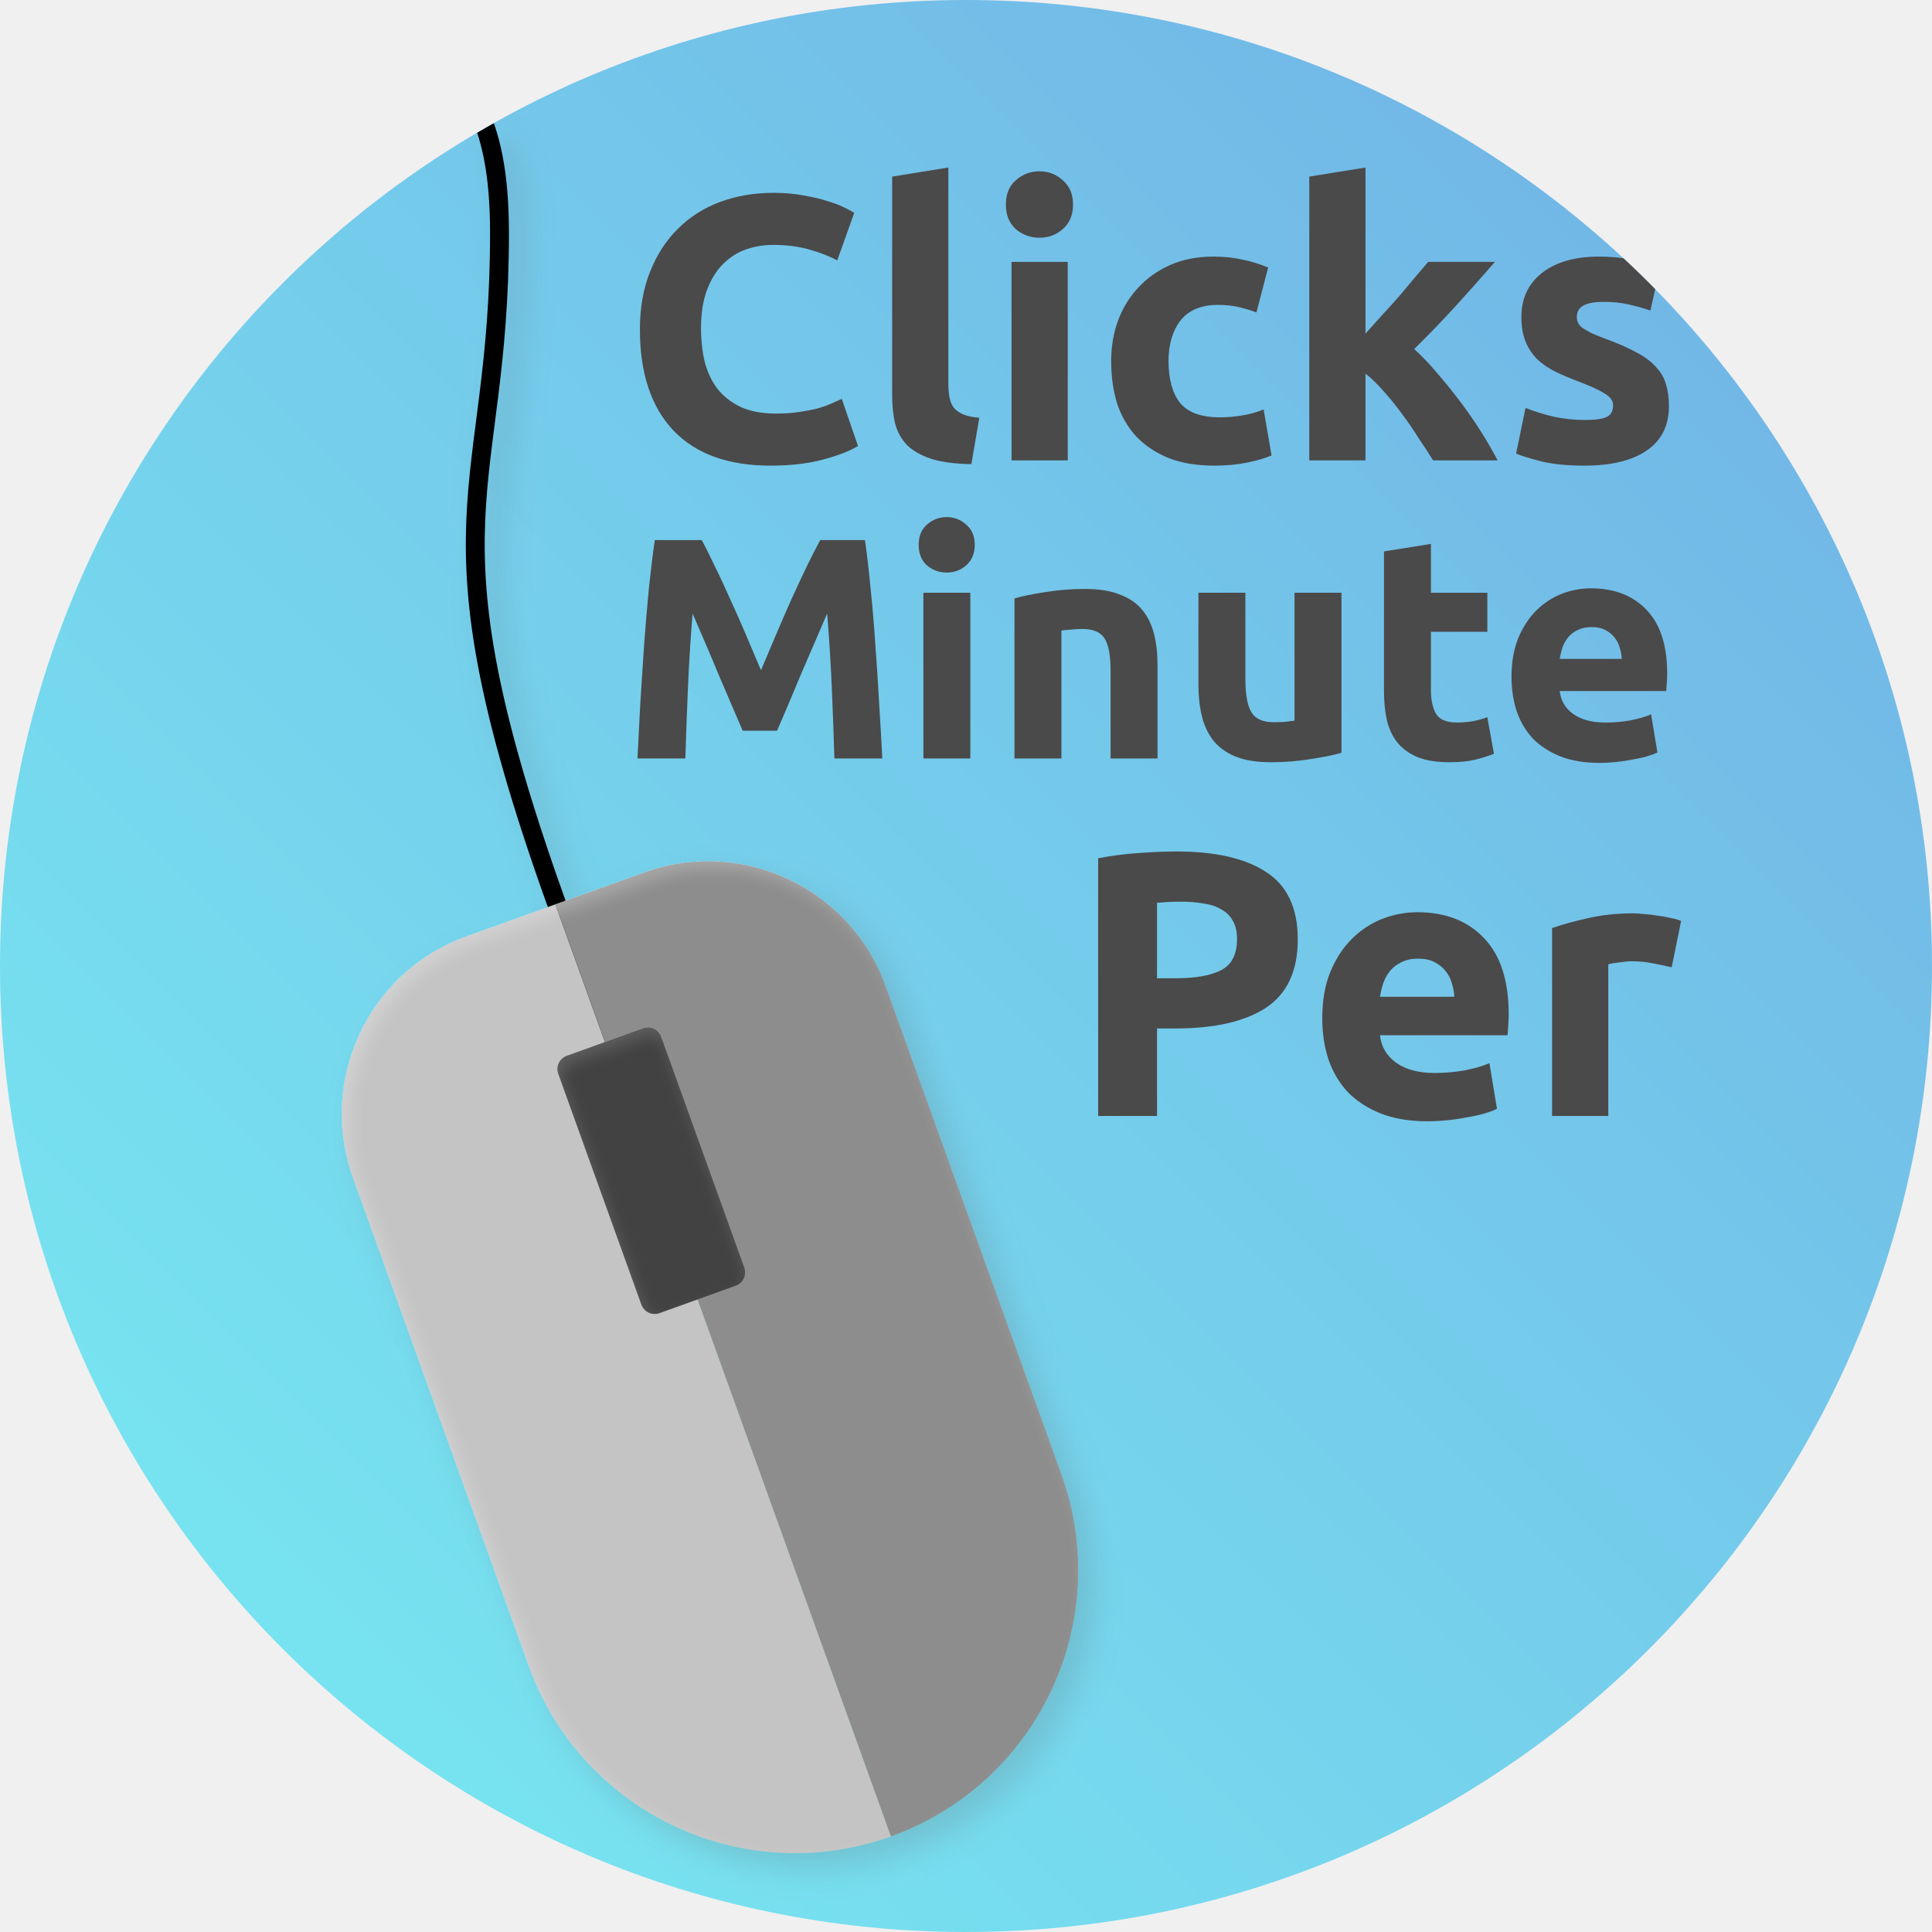
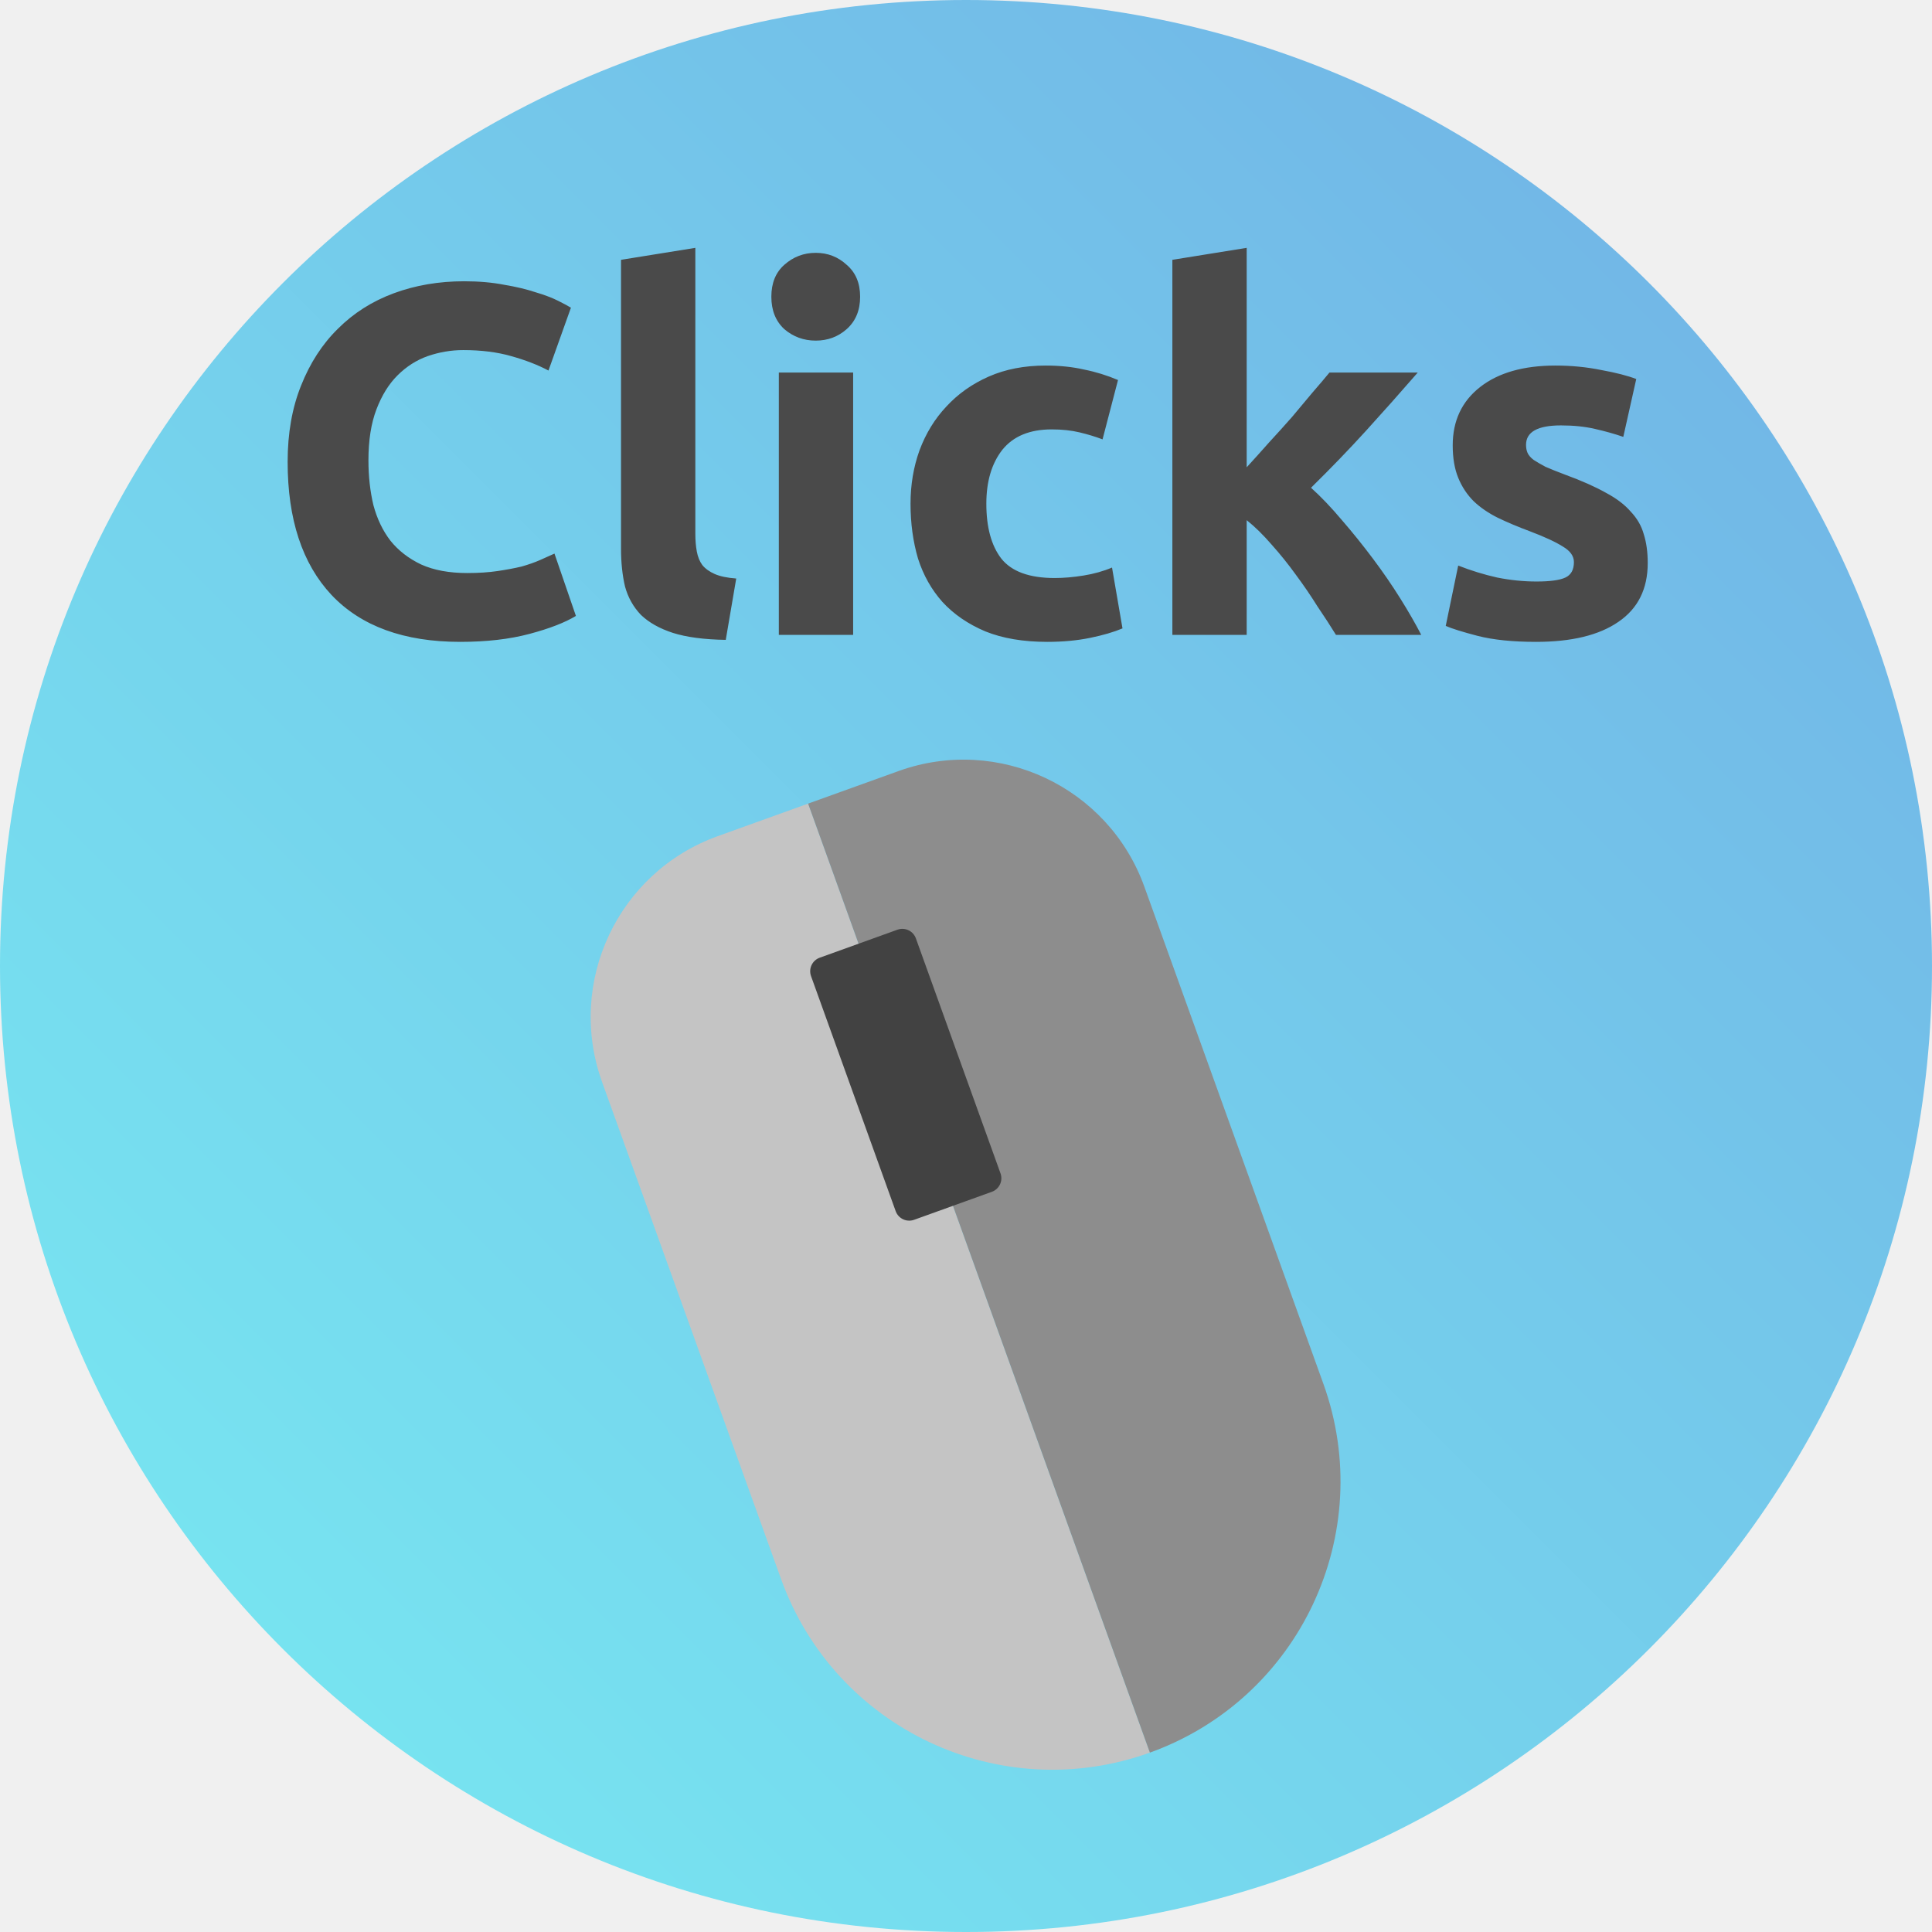
- <svg xmlns="http://www.w3.org/2000/svg" width="2048" height="2048" fill="none">
-   <g clip-path="url(#a)">
-     <rect width="2048" height="2048" rx="1024" fill="url(#b)" />
-     <g filter="url(#c)">
-       <mask id="d" style="mask-type:alpha" maskUnits="userSpaceOnUse" x="0" y="0" width="2048" height="2048">
-         <rect width="2048" height="2048" rx="1024" fill="#C4C4C4" />
-       </mask>
-       <g mask="url(#d)">
-         <path d="M426.499 27.499c67.646 49.768 103 94.732 103 219.5 0 281.858-86.608 297.713 58.177 704.301 115.829 325.27 155.379 391.18 160.676 383.48" stroke="#000" stroke-width="20" stroke-linecap="round" stroke-linejoin="bevel" />
-       </g>
-       <g filter="url(#e)">
-         <path d="m588.736 958.744-94.085 33.882c-103.924 37.424-157.832 152.014-120.407 255.934l186.349 517.47c56.137 155.88 228.015 236.75 383.9 180.61L588.736 958.744Z" fill="#C4C4C4" />
-         <path d="M938.755 1045.27c-37.424-103.924-152.01-157.832-255.933-120.407l-94.086 33.881 355.757 987.896c155.887-56.14 236.747-228.02 180.607-383.9l-186.345-517.47Z" fill="#8D8D8D" />
-         <g filter="url(#f)">
-           <rect width="116" height="290" rx="15" transform="scale(-1 1) rotate(19.805 -3455.334 -1450.487)" fill="#424242" />
-         </g>
-       </g>
+ <svg xmlns="http://www.w3.org/2000/svg" width="2048" height="2048" viewBox="0 0 2048 2048" fill="none">
+   <g clip-path="url(#clip0_4844_8097)">
+     <rect width="2048" height="2048" rx="1024" fill="url(#paint0_linear_4844_8097)" />
+     <path d="M487.836 680.402C428.27 680.402 382.802 663.836 351.433 630.704C320.416 597.573 304.908 550.519 304.908 489.543C304.908 459.231 309.666 432.267 319.182 408.652C328.699 384.685 341.74 364.594 358.306 348.381C374.872 331.815 394.61 319.303 417.52 310.843C440.43 302.384 465.279 298.155 492.066 298.155C507.574 298.155 521.673 299.388 534.362 301.856C547.05 303.97 558.153 306.614 567.669 309.786C577.186 312.606 585.116 315.602 591.461 318.774C597.805 321.946 602.387 324.413 605.207 326.176L581.415 392.791C570.137 386.799 556.919 381.689 541.763 377.459C526.96 373.23 510.041 371.115 491.008 371.115C478.32 371.115 465.807 373.23 453.471 377.459C441.487 381.689 430.737 388.562 421.221 398.078C412.057 407.242 404.655 419.226 399.015 434.03C393.376 448.833 390.556 466.809 390.556 487.956C390.556 504.875 392.319 520.736 395.843 535.539C399.72 549.99 405.712 562.503 413.819 573.077C422.278 583.65 433.204 592.11 446.598 598.454C459.992 604.446 476.205 607.442 495.238 607.442C507.222 607.442 517.972 606.737 527.488 605.327C537.005 603.917 545.464 602.331 552.866 600.569C560.268 598.454 566.788 596.163 572.428 593.696C578.067 591.228 583.178 588.937 587.76 586.823L610.494 652.91C598.862 659.959 582.473 666.303 561.325 671.943C540.177 677.582 515.681 680.402 487.836 680.402ZM769.334 678.287C746.424 677.934 727.743 675.467 713.292 670.885C699.193 666.303 687.915 659.959 679.455 651.852C671.349 643.393 665.709 633.348 662.537 621.717C659.717 609.733 658.308 596.339 658.308 581.536V275.421L737.083 262.732V565.675C737.083 572.724 737.612 579.068 738.669 584.708C739.727 590.347 741.665 595.106 744.485 598.983C747.657 602.86 752.063 606.032 757.702 608.499C763.342 610.966 770.92 612.552 780.436 613.257L769.334 678.287ZM904.366 673H825.59V394.906H904.366V673ZM911.768 314.544C911.768 328.995 907.009 340.45 897.493 348.91C888.329 357.016 877.402 361.07 864.714 361.07C852.025 361.07 840.922 357.016 831.406 348.91C822.242 340.45 817.66 328.995 817.66 314.544C817.66 300.093 822.242 288.814 831.406 280.708C840.922 272.249 852.025 268.019 864.714 268.019C877.402 268.019 888.329 272.249 897.493 280.708C907.009 288.814 911.768 300.093 911.768 314.544ZM965.199 533.953C965.199 513.863 968.371 495.006 974.715 477.383C981.412 459.407 990.929 443.899 1003.26 430.857C1015.6 417.464 1030.58 406.89 1048.2 399.136C1065.83 391.381 1085.92 387.504 1108.48 387.504C1123.28 387.504 1136.85 388.914 1149.18 391.734C1161.52 394.201 1173.51 397.902 1185.14 402.836L1168.75 465.751C1161.34 462.932 1153.24 460.464 1144.43 458.35C1135.62 456.235 1125.75 455.177 1114.82 455.177C1091.56 455.177 1074.11 462.403 1062.48 476.854C1051.2 491.305 1045.56 510.338 1045.56 533.953C1045.56 558.978 1050.85 578.363 1061.42 592.11C1072.35 605.856 1091.2 612.729 1117.99 612.729C1127.51 612.729 1137.73 611.848 1148.66 610.085C1159.58 608.323 1169.63 605.503 1178.79 601.626L1189.89 666.127C1180.73 670.004 1169.28 673.352 1155.53 676.172C1141.78 678.992 1126.63 680.402 1110.06 680.402C1084.68 680.402 1062.83 676.701 1044.5 669.299C1026.18 661.545 1011.02 651.147 999.035 638.106C987.404 625.065 978.769 609.733 973.129 592.11C967.842 574.134 965.199 554.748 965.199 533.953ZM1321.54 495.358C1329.29 486.899 1337.22 478.088 1345.33 468.923C1353.79 459.759 1361.9 450.772 1369.65 441.96C1377.41 432.796 1384.63 424.161 1391.33 416.054C1398.38 407.947 1404.37 400.898 1409.3 394.906H1502.88C1484.2 416.406 1465.87 437.025 1447.9 456.763C1430.27 476.149 1410.89 496.239 1389.74 517.035C1400.32 526.551 1411.24 538.006 1422.52 551.4C1433.8 564.441 1444.73 578.011 1455.3 592.11C1465.87 606.208 1475.57 620.307 1484.38 634.405C1493.19 648.504 1500.59 661.369 1506.58 673H1416.18C1410.54 663.836 1404.02 653.791 1396.61 642.864C1389.57 631.586 1381.99 620.483 1373.88 609.557C1365.77 598.278 1357.14 587.528 1347.97 577.306C1339.16 567.085 1330.35 558.449 1321.54 551.4V673H1242.76V275.421L1321.54 262.732V495.358ZM1628.77 616.43C1643.22 616.43 1653.44 615.02 1659.43 612.2C1665.42 609.38 1668.42 603.917 1668.42 595.81C1668.42 589.466 1664.54 584.003 1656.79 579.421C1649.03 574.486 1637.22 569.023 1621.36 563.031C1609.03 558.449 1597.75 553.691 1587.53 548.757C1577.66 543.822 1569.2 538.006 1562.15 531.31C1555.1 524.26 1549.64 515.977 1545.76 506.461C1541.88 496.944 1539.94 485.489 1539.94 472.096C1539.94 446.013 1549.64 425.394 1569.02 410.238C1588.41 395.082 1615.02 387.504 1648.86 387.504C1665.77 387.504 1681.99 389.09 1697.5 392.263C1713 395.082 1725.34 398.254 1734.5 401.779L1720.76 463.108C1711.59 459.936 1701.55 457.116 1690.62 454.649C1680.05 452.181 1668.07 450.948 1654.67 450.948C1630 450.948 1617.66 457.821 1617.66 471.567C1617.66 474.739 1618.19 477.559 1619.25 480.026C1620.31 482.493 1622.42 484.961 1625.59 487.428C1628.77 489.543 1633 492.01 1638.28 494.83C1643.92 497.297 1650.97 500.117 1659.43 503.289C1676.7 509.633 1690.98 515.977 1702.25 522.322C1713.53 528.314 1722.34 535.01 1728.69 542.412C1735.39 549.461 1739.97 557.392 1742.44 566.203C1745.25 575.015 1746.66 585.237 1746.66 596.868C1746.66 624.36 1736.27 645.155 1715.47 659.254C1695.03 673.352 1665.95 680.402 1628.24 680.402C1603.56 680.402 1582.95 678.287 1566.38 674.057C1550.17 669.828 1538.89 666.303 1532.54 663.483L1545.76 599.511C1559.15 604.798 1572.9 609.028 1587 612.2C1601.1 615.02 1615.02 616.43 1628.77 616.43Z" fill="#4A4A4A" />
+     <g clip-path="url(#clip1_4844_8097)">
+       <path d="M856.654 851.855L760.845 886.358C655.018 924.468 600.122 1041.15 638.232 1146.98L827.995 1673.93C885.16 1832.67 1060.19 1915.01 1218.93 1857.85L856.654 851.855Z" fill="#C4C4C4" />
+       <path d="M1213.08 939.967C1174.97 834.139 1058.29 779.243 952.463 817.354L856.654 851.856L1218.93 1857.85C1377.67 1800.68 1460.01 1625.65 1402.85 1466.91L1213.08 939.967Z" fill="#8D8D8D" />
+       <path d="M970.878 994.721C968.019 986.784 959.268 982.667 951.331 985.525L868.936 1015.2C860.999 1018.05 856.881 1026.81 859.74 1034.74L949.445 1283.85C952.304 1291.78 961.055 1295.9 968.992 1293.04L1051.39 1263.37C1059.32 1260.51 1063.44 1251.76 1060.58 1243.82L970.878 994.721Z" fill="#424242" />
    </g>
-     <path d="M816.728 493.6c-45.067 0-79.467-12.533-103.2-37.6-23.467-25.067-35.2-60.667-35.2-106.8 0-22.933 3.6-43.333 10.8-61.2 7.2-18.133 17.067-33.333 29.6-45.6 12.533-12.533 27.467-22 44.8-28.4 17.333-6.4 36.133-9.6 56.4-9.6 11.733 0 22.4.933 32 2.8 9.6 1.6 18 3.6 25.2 6 7.2 2.133 13.2 4.4 18 6.8 4.8 2.4 8.267 4.267 10.4 5.6l-18 50.4c-8.533-4.533-18.533-8.4-30-11.6-11.2-3.2-24-4.8-38.4-4.8-9.6 0-19.067 1.6-28.4 4.8-9.067 3.2-17.2 8.4-24.4 15.6-6.933 6.933-12.533 16-16.8 27.2-4.267 11.2-6.4 24.8-6.4 40.8 0 12.8 1.333 24.8 4 36 2.933 10.933 7.467 20.4 13.6 28.4 6.4 8 14.667 14.4 24.8 19.2 10.133 4.533 22.4 6.8 36.8 6.8 9.067 0 17.2-.533 24.4-1.6 7.2-1.067 13.6-2.267 19.2-3.6 5.6-1.6 10.533-3.333 14.8-5.2 4.267-1.867 8.133-3.6 11.6-5.2l17.2 50c-8.8 5.333-21.2 10.133-37.2 14.4-16 4.267-34.533 6.4-55.6 6.4ZM1029.7 492c-17.33-.267-31.464-2.133-42.397-5.6-10.667-3.467-19.2-8.267-25.6-14.4-6.133-6.4-10.4-14-12.8-22.8-2.133-9.067-3.2-19.2-3.2-30.4V187.2l59.597-9.6v229.2c0 5.333.4 10.133 1.2 14.4.8 4.267 2.27 7.867 4.4 10.8 2.4 2.933 5.74 5.333 10 7.2 4.27 1.867 10 3.067 17.2 3.6l-8.4 49.2Zm102.17-4h-59.6V277.6h59.6V488Zm5.6-271.2c0 10.933-3.6 19.6-10.8 26-6.94 6.133-15.2 9.2-24.8 9.2-9.6 0-18-3.067-25.2-9.2-6.94-6.4-10.4-15.067-10.4-26s3.46-19.467 10.4-25.6c7.2-6.4 15.6-9.6 25.2-9.6s17.86 3.2 24.8 9.6c7.2 6.133 10.8 14.667 10.8 25.6Zm40.42 166c0-15.2 2.4-29.467 7.2-42.8 5.07-13.6 12.27-25.333 21.6-35.2 9.33-10.133 20.67-18.133 34-24 13.33-5.867 28.53-8.8 45.6-8.8 11.2 0 21.47 1.067 30.8 3.2 9.33 1.867 18.4 4.667 27.2 8.4l-12.4 47.6c-5.6-2.133-11.73-4-18.4-5.6-6.67-1.6-14.13-2.4-22.4-2.4-17.6 0-30.8 5.467-39.6 16.4-8.53 10.933-12.8 25.333-12.8 43.2 0 18.933 4 33.6 12 44 8.27 10.4 22.53 15.6 42.8 15.6 7.2 0 14.93-.667 23.2-2s15.87-3.467 22.8-6.4l8.4 48.8c-6.93 2.933-15.6 5.467-26 7.6s-21.87 3.2-34.4 3.2c-19.2 0-35.73-2.8-49.6-8.4-13.87-5.867-25.33-13.733-34.4-23.6-8.8-9.867-15.33-21.467-19.6-34.8-4-13.6-6-28.267-6-44Zm269.6-29.2c5.87-6.4 11.87-13.067 18-20 6.4-6.933 12.53-13.733 18.4-20.4 5.87-6.933 11.33-13.467 16.4-19.6 5.33-6.133 9.87-11.467 13.6-16h70.8c-14.13 16.267-28 31.867-41.6 46.8-13.33 14.667-28 29.867-44 45.6 8 7.2 16.27 15.867 24.8 26a570.088 570.088 0 0 1 24.8 30.8c8 10.667 15.33 21.333 22 32 6.67 10.667 12.27 20.4 16.8 29.2h-68.4c-4.27-6.933-9.2-14.533-14.8-22.8a382.88 382.88 0 0 0-17.2-25.2 290.514 290.514 0 0 0-19.6-24.4c-6.67-7.733-13.33-14.267-20-19.6v92h-59.6V187.2l59.6-9.6v176Zm232.44 91.6c10.93 0 18.67-1.067 23.2-3.2 4.53-2.133 6.8-6.267 6.8-12.4 0-4.8-2.93-8.933-8.8-12.4-5.87-3.733-14.8-7.867-26.8-12.4-9.33-3.467-17.87-7.067-25.6-10.8-7.47-3.733-13.87-8.133-19.2-13.2-5.33-5.333-9.47-11.6-12.4-18.8-2.93-7.2-4.4-15.867-4.4-26 0-19.733 7.33-35.333 22-46.8 14.67-11.467 34.8-17.2 60.4-17.2 12.8 0 25.07 1.2 36.8 3.6 11.73 2.133 21.07 4.533 28 7.2l-10.4 46.4c-6.93-2.4-14.53-4.533-22.8-6.4-8-1.867-17.07-2.8-27.2-2.8-18.67 0-28 5.2-28 15.6 0 2.4.4 4.533 1.2 6.4.8 1.867 2.4 3.733 4.8 5.6 2.4 1.6 5.6 3.467 9.6 5.6 4.27 1.867 9.6 4 16 6.4 13.07 4.8 23.87 9.6 32.4 14.4 8.53 4.533 15.2 9.6 20 15.2 5.07 5.333 8.53 11.333 10.4 18 2.13 6.667 3.2 14.4 3.2 23.2 0 20.8-7.87 36.533-23.6 47.2-15.47 10.667-37.47 16-66 16-18.67 0-34.27-1.6-46.8-4.8-12.27-3.2-20.8-5.867-25.6-8l10-48.4c10.13 4 20.53 7.2 31.2 9.6 10.67 2.133 21.2 3.2 31.6 3.2ZM743.877 572.538c4.008 7.348 8.573 16.477 13.694 27.388 5.344 10.688 10.8 22.378 16.366 35.07a1237.422 1237.422 0 0 1 17.034 38.41c5.567 13.137 10.8 25.495 15.698 37.074a80226.189 80226.189 0 0 1 15.698-37.074 2202.757 2202.757 0 0 1 16.7-38.41c5.79-12.692 11.245-24.382 16.366-35.07 5.344-10.911 10.02-20.04 14.028-27.388h47.428c2.227 15.364 4.231 32.621 6.012 51.77 2.004 18.927 3.674 38.744 5.01 59.452a2781.409 2781.409 0 0 1 4.008 61.79c1.336 20.708 2.45 40.191 3.34 58.45h-50.768c-.668-22.489-1.558-46.983-2.672-73.48a1983.757 1983.757 0 0 0-5.01-80.16c-4.008 9.352-8.461 19.706-13.36 31.062l-14.696 34.068a3016.063 3016.063 0 0 1-13.694 32.732 3339.456 3339.456 0 0 0-11.356 26.386h-36.406a3266.092 3266.092 0 0 0-11.356-26.386 7166.935 7166.935 0 0 0-14.028-32.732 2217.361 2217.361 0 0 0-14.362-34.068 14747.73 14747.73 0 0 1-13.36-31.062 1987.416 1987.416 0 0 0-5.01 80.16c-1.113 26.497-2.004 50.991-2.672 73.48h-50.768c.891-18.259 1.893-37.742 3.006-58.45 1.336-20.708 2.672-41.305 4.008-61.79a3198.732 3198.732 0 0 1 5.01-59.452c2.004-19.149 4.12-36.406 6.346-51.77h49.766ZM1028.6 804h-49.767V628.316h49.767V804Zm4.68-226.452c0 9.129-3.01 16.366-9.02 21.71-5.79 5.121-12.69 7.682-20.71 7.682-8.017 0-15.031-2.561-21.043-7.682-5.789-5.344-8.684-12.581-8.684-21.71 0-9.129 2.895-16.255 8.684-21.376 6.012-5.344 13.026-8.016 21.043-8.016 8.02 0 14.92 2.672 20.71 8.016 6.01 5.121 9.02 12.247 9.02 21.376Zm42.1 56.78c8.46-2.449 19.37-4.676 32.73-6.68 13.36-2.227 27.39-3.34 42.09-3.34 14.91 0 27.27 2.004 37.07 6.012 10.02 3.785 17.92 9.241 23.71 16.366 5.79 7.125 9.91 15.587 12.36 25.384 2.45 9.797 3.68 20.708 3.68 32.732V804h-49.77v-93.186c0-16.032-2.12-27.388-6.35-34.068-4.23-6.68-12.13-10.02-23.71-10.02-3.56 0-7.35.223-11.36.668-4 .223-7.57.557-10.68 1.002V804h-49.77V634.328Zm346.65 163.66c-8.46 2.449-19.37 4.676-32.73 6.68-13.36 2.227-27.39 3.34-42.09 3.34-14.92 0-27.39-2.004-37.41-6.012-9.79-4.008-17.59-9.575-23.38-16.7-5.79-7.348-9.91-16.032-12.35-26.052-2.45-10.02-3.68-21.042-3.68-33.066v-97.862h49.77v91.85c0 16.032 2.11 27.611 6.34 34.736 4.23 7.125 12.14 10.688 23.72 10.688 3.56 0 7.35-.111 11.35-.334 4.01-.445 7.57-.891 10.69-1.336V628.316h49.77v169.672Zm45.04-213.426 49.77-8.016v51.77h59.79v41.416h-59.79v61.79c0 10.465 1.78 18.815 5.34 25.05 3.79 6.235 11.25 9.352 22.38 9.352 5.35 0 10.8-.445 16.37-1.336 5.79-1.113 11.02-2.561 15.7-4.342l7.01 38.744c-6.01 2.449-12.69 4.565-20.04 6.346-7.35 1.781-16.37 2.672-27.05 2.672-13.59 0-24.83-1.781-33.74-5.344-8.91-3.785-16.03-8.907-21.37-15.364-5.35-6.68-9.13-14.696-11.36-24.048-2-9.352-3.01-19.706-3.01-31.062V584.562Zm135.21 132.932c0-15.587 2.34-29.169 7.01-40.748 4.9-11.801 11.25-21.599 19.04-29.392 7.79-7.793 16.7-13.694 26.72-17.702 10.24-4.008 20.71-6.012 31.4-6.012 24.93 0 44.64 7.682 59.11 23.046 14.48 15.141 21.71 37.519 21.71 67.134 0 2.895-.11 6.123-.33 9.686-.22 3.34-.45 6.346-.67 9.018h-112.89c1.11 10.243 5.9 18.37 14.36 24.382 8.46 6.012 19.82 9.018 34.07 9.018 9.13 0 18.04-.779 26.72-2.338 8.91-1.781 16.14-3.897 21.71-6.346l6.68 40.414c-2.67 1.336-6.23 2.672-10.69 4.008-4.45 1.336-9.46 2.449-15.03 3.34-5.34 1.113-11.13 2.004-17.37 2.672-6.23.668-12.47 1.002-18.7 1.002-15.81 0-29.61-2.338-41.42-7.014-11.57-4.676-21.26-11.022-29.05-19.038-7.57-8.239-13.25-17.925-17.04-29.058-3.56-11.133-5.34-23.157-5.34-36.072Zm116.9-19.038c-.22-4.231-1-8.35-2.34-12.358a27.53 27.53 0 0 0-5.68-10.688c-2.45-3.117-5.68-5.678-9.68-7.682-3.79-2.004-8.58-3.006-14.37-3.006-5.56 0-10.35 1.002-14.36 3.006-4.01 1.781-7.35 4.231-10.02 7.348s-4.79 6.791-6.34 11.022a76.76 76.76 0 0 0-3.01 12.358h65.8ZM1247.29 902.6c41.34 0 73.07 7.333 95.2 22 22.14 14.4 33.2 38.133 33.2 71.2 0 33.33-11.2 57.47-33.6 72.4-22.4 14.67-54.4 22-96 22h-19.6v92.8h-62.4V909.8c13.6-2.667 28-4.533 43.2-5.6 15.2-1.067 28.54-1.6 40-1.6Zm4 53.2c-4.53 0-9.06.133-13.6.4-4.26.267-8 .533-11.2.8v80h19.6c21.6 0 37.87-2.93 48.8-8.8 10.94-5.87 16.4-16.8 16.4-32.8 0-7.733-1.46-14.133-4.4-19.2-2.66-5.067-6.66-9.067-12-12-5.06-3.2-11.33-5.333-18.8-6.4-7.46-1.333-15.73-2-24.8-2Zm150.37 123.6c0-18.67 2.8-34.93 8.4-48.8 5.86-14.13 13.46-25.87 22.8-35.2 9.33-9.333 20-16.4 32-21.2 12.26-4.8 24.8-7.2 37.6-7.2 29.86 0 53.46 9.2 70.8 27.6 17.33 18.13 26 44.93 26 80.4 0 3.47-.14 7.33-.4 11.6-.27 4-.54 7.6-.8 10.8h-135.2c1.33 12.27 7.06 22 17.2 29.2 10.13 7.2 23.73 10.8 40.8 10.8 10.93 0 21.6-.93 32-2.8 10.66-2.13 19.33-4.67 26-7.6l8 48.4c-3.2 1.6-7.47 3.2-12.8 4.8-5.34 1.6-11.34 2.93-18 4-6.4 1.33-13.34 2.4-20.8 3.2-7.47.8-14.94 1.2-22.4 1.2-18.94 0-35.47-2.8-49.6-8.4-13.87-5.6-25.47-13.2-34.8-22.8-9.07-9.87-15.87-21.47-20.4-34.8-4.27-13.33-6.4-27.73-6.4-43.2Zm140-22.8c-.27-5.07-1.2-10-2.8-14.8-1.34-4.8-3.6-9.07-6.8-12.8-2.94-3.73-6.8-6.8-11.6-9.2-4.54-2.4-10.27-3.6-17.2-3.6-6.67 0-12.4 1.2-17.2 3.6-4.8 2.13-8.8 5.07-12 8.8-3.2 3.73-5.74 8.13-7.6 13.2-1.6 4.8-2.8 9.73-3.6 14.8h78.8Zm230.39-31.2c-5.33-1.33-11.6-2.67-18.8-4-7.2-1.6-14.93-2.4-23.2-2.4-3.73 0-8.27.4-13.6 1.2-5.07.53-8.93 1.2-11.6 2V1183h-59.6V983.8c10.67-3.733 23.2-7.2 37.6-10.4 14.67-3.467 30.93-5.2 48.8-5.2 3.2 0 7.07.267 11.6.8 4.53.267 9.07.8 13.6 1.6 4.53.533 9.07 1.333 13.6 2.4 4.53.8 8.4 1.867 11.6 3.2l-10 49.2Z" fill="#4A4A4A" />
  </g>
  <defs>
-     <filter id="c" x="346.359" y="1.498" width="844.57" height="2094.79" filterUnits="userSpaceOnUse" color-interpolation-filters="sRGB">
-       <feFlood flood-opacity="0" result="BackgroundImageFix" />
-       <feColorMatrix in="SourceAlpha" values="0 0 0 0 0 0 0 0 0 0 0 0 0 0 0 0 0 0 127 0" result="hardAlpha" />
-       <feOffset dx="16" dy="16" />
-       <feGaussianBlur stdDeviation="16" />
-       <feColorMatrix values="0 0 0 0 0.362 0 0 0 0 0.362 0 0 0 0 0.362 0 0 0 0.2 0" />
-       <feBlend in2="BackgroundImageFix" result="effect1_dropShadow_2596_8178" />
-       <feBlend in="SourceGraphic" in2="effect1_dropShadow_2596_8178" result="shape" />
-     </filter>
-     <filter id="e" x="362.359" y="912.979" width="788.57" height="1143.31" filterUnits="userSpaceOnUse" color-interpolation-filters="sRGB">
-       <feFlood flood-opacity="0" result="BackgroundImageFix" />
-       <feBlend in="SourceGraphic" in2="BackgroundImageFix" result="shape" />
-       <feColorMatrix in="SourceAlpha" values="0 0 0 0 0 0 0 0 0 0 0 0 0 0 0 0 0 0 127 0" result="hardAlpha" />
-       <feOffset dx="8" dy="8" />
-       <feGaussianBlur stdDeviation="8" />
-       <feComposite in2="hardAlpha" operator="arithmetic" k2="-1" k3="1" />
-       <feColorMatrix values="0 0 0 0 0.975 0 0 0 0 0.975 0 0 0 0 0.975 0 0 0 0.25 0" />
-       <feBlend in2="shape" result="effect1_innerShadow_2596_8178" />
-     </filter>
-     <filter id="f" x="590.874" y="1089.12" width="203.014" height="311.768" filterUnits="userSpaceOnUse" color-interpolation-filters="sRGB">
-       <feFlood flood-opacity="0" result="BackgroundImageFix" />
-       <feBlend in="SourceGraphic" in2="BackgroundImageFix" result="shape" />
-       <feColorMatrix in="SourceAlpha" values="0 0 0 0 0 0 0 0 0 0 0 0 0 0 0 0 0 0 127 0" result="hardAlpha" />
-       <feOffset dx="4" dy="8" />
-       <feGaussianBlur stdDeviation="8" />
-       <feComposite in2="hardAlpha" operator="arithmetic" k2="-1" k3="1" />
-       <feColorMatrix values="0 0 0 0 0.817 0 0 0 0 0.817 0 0 0 0 0.817 0 0 0 0.2 0" />
-       <feBlend in2="shape" result="effect1_innerShadow_2596_8178" />
-     </filter>
-     <linearGradient id="b" x1="2048" y1="0" x2="0" y2="2048" gradientUnits="userSpaceOnUse">
+     <linearGradient id="paint0_linear_4844_8097" x1="2048" y1="0" x2="0" y2="2048" gradientUnits="userSpaceOnUse">
      <stop stop-color="#71AFE5" />
      <stop offset="1" stop-color="#78ECF2" />
      <stop offset="1" stop-color="#78ECF2" />
    </linearGradient>
-     <clipPath id="a">
-       <rect width="2048" height="2048" rx="1024" fill="#fff" />
+     <clipPath id="clip0_4844_8097">
+       <rect width="2048" height="2048" rx="1024" fill="white" />
+     </clipPath>
+     <clipPath id="clip1_4844_8097">
+       <rect width="794.869" height="1070.75" fill="white" transform="translate(626.131 805.252)" />
    </clipPath>
  </defs>
</svg>
